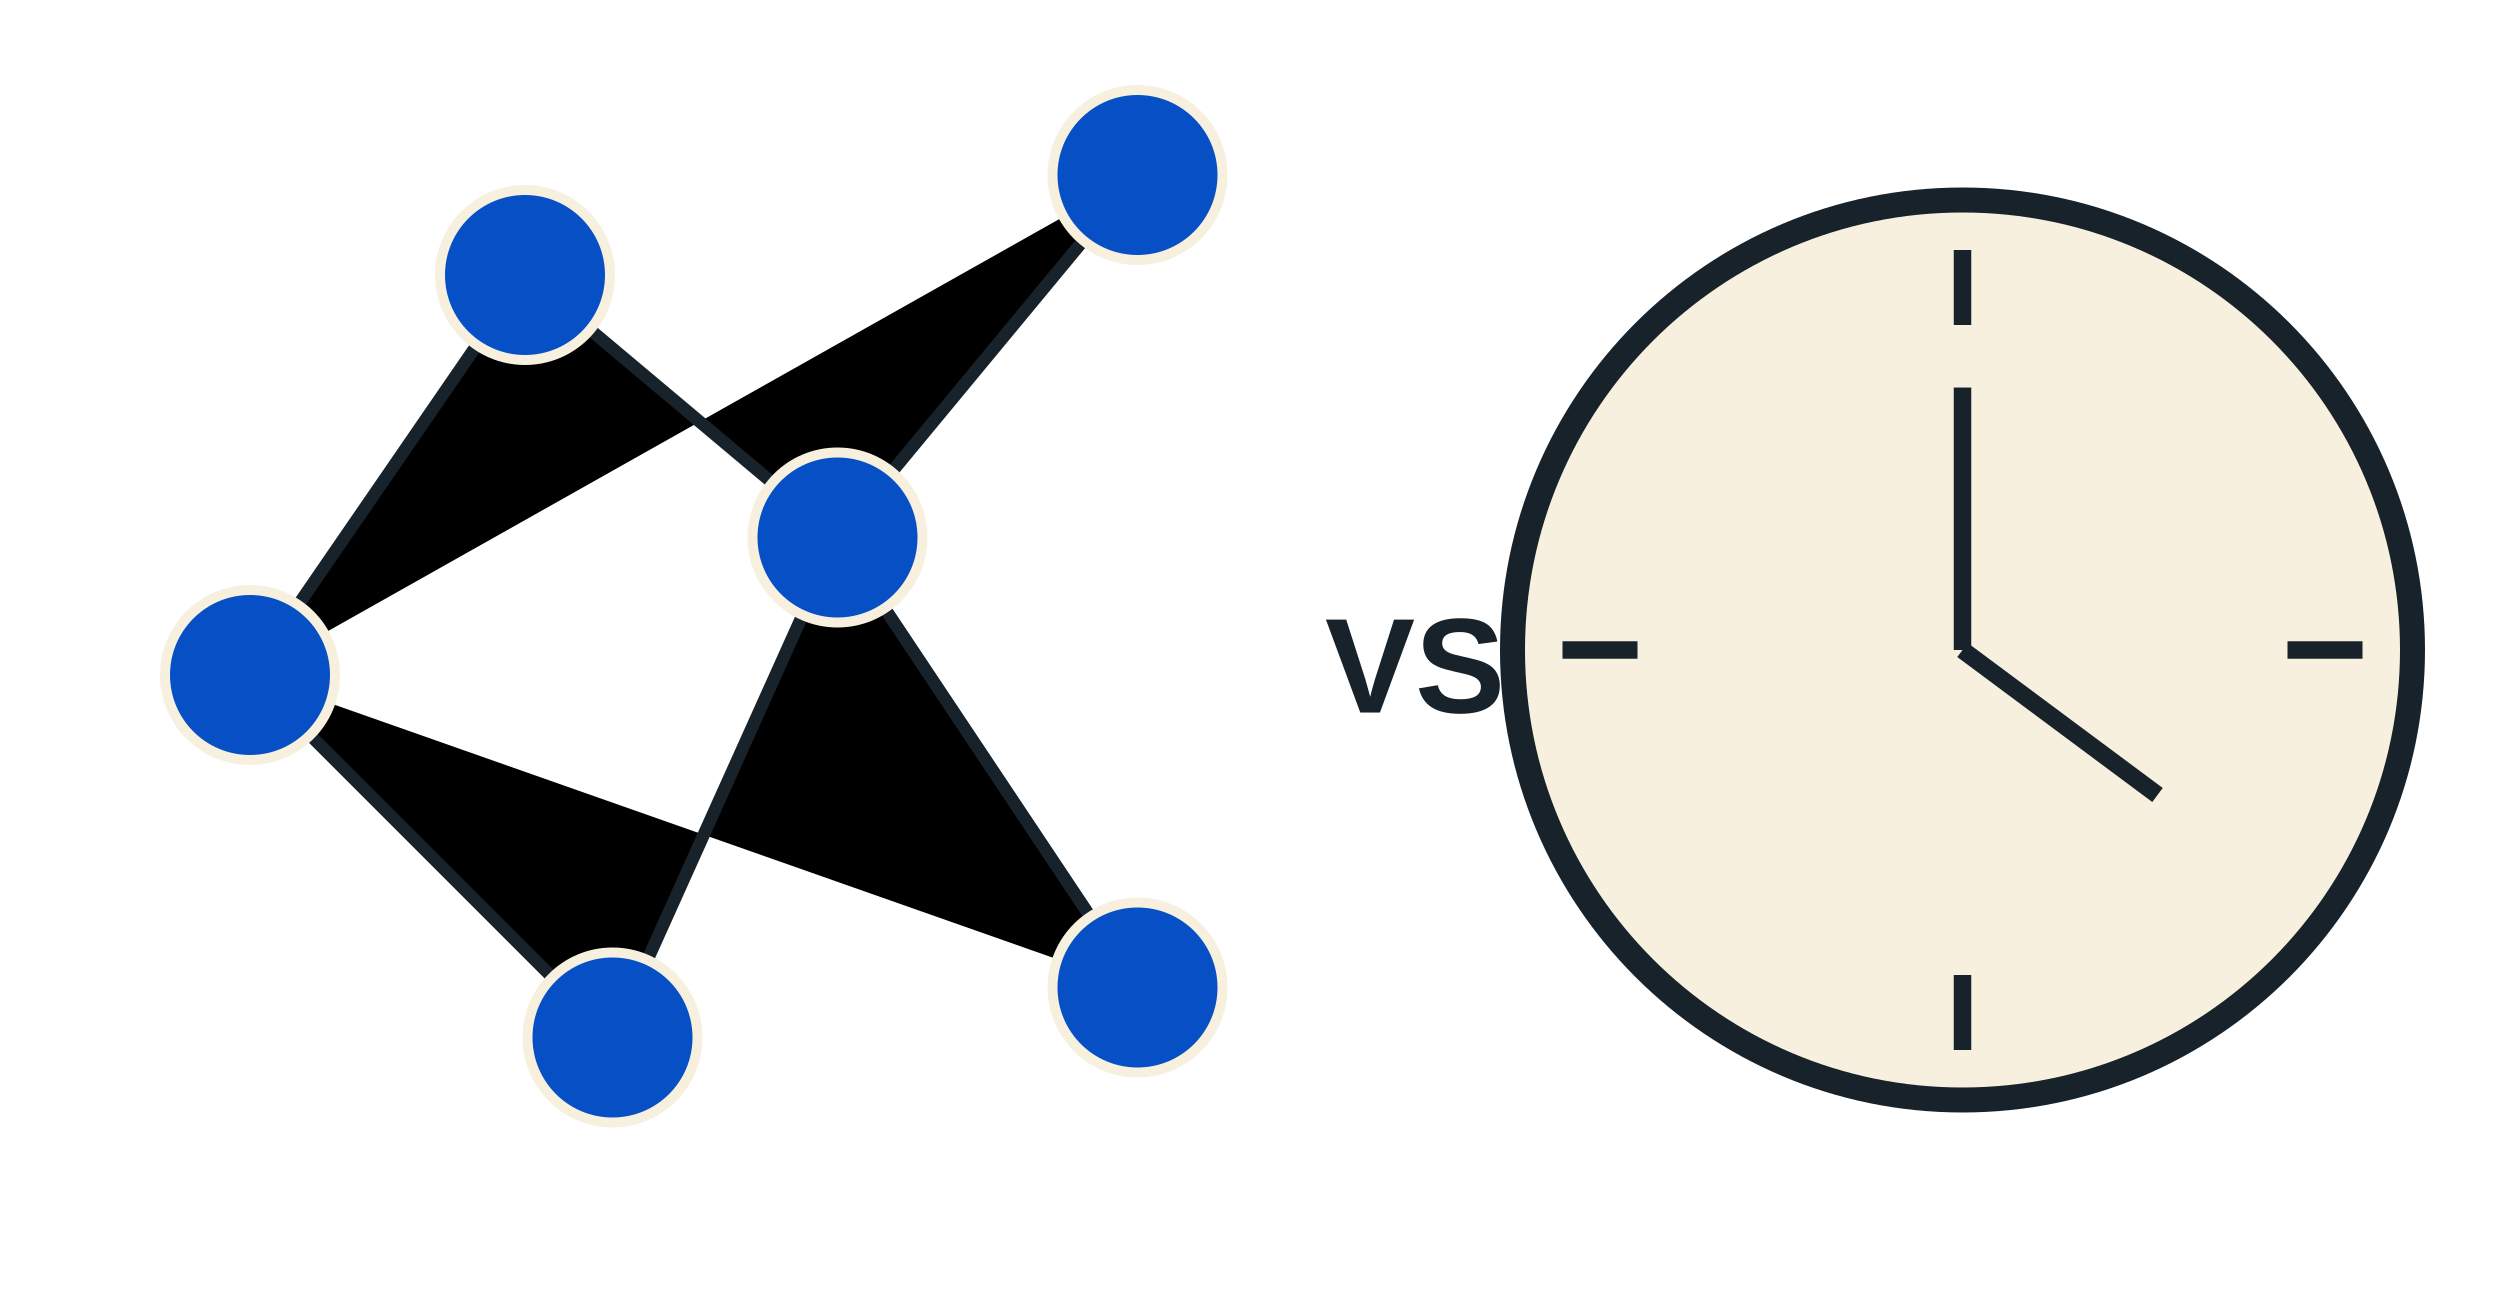
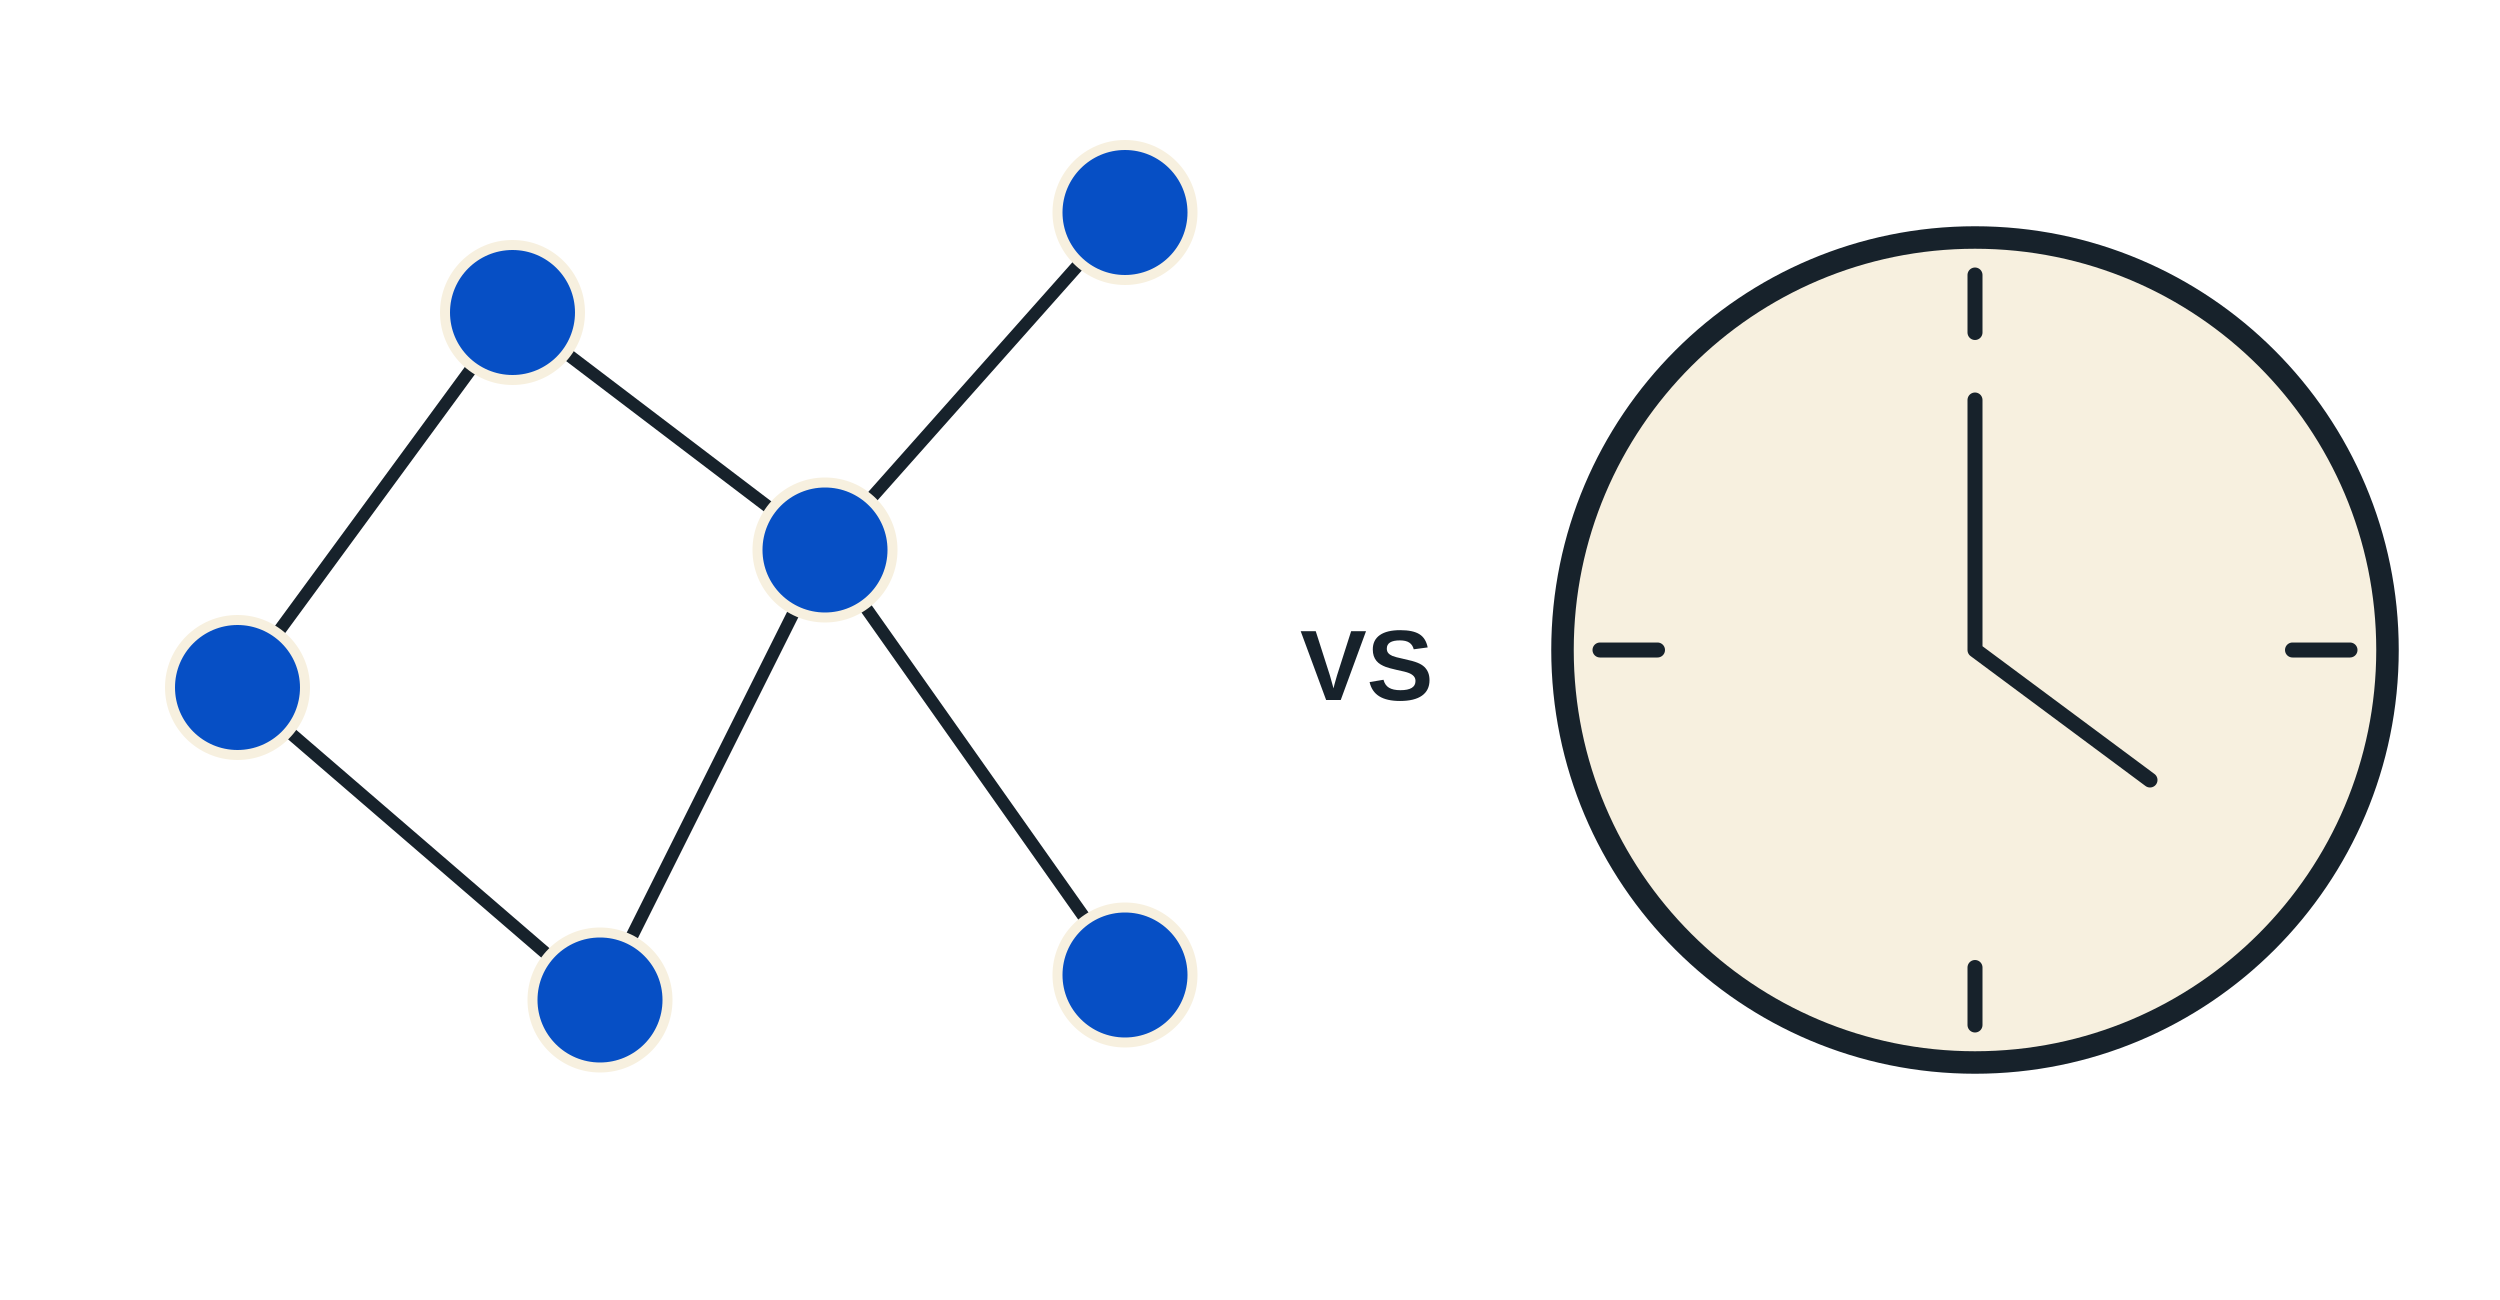
<svg xmlns="http://www.w3.org/2000/svg" viewBox="0 0 1000 520">
-   <g stroke="#17222b" stroke-width="5">
-     <path d="M100 270 210 110l125 105 120-145M100 270l145 145 90-200 120 180M210 110l125 105M245 415l90-200" />
+   <g stroke="#17222b" stroke-width="5" fill="none">
+     <path d="M95 275 205 125l125 95 120-135M95 275l145 125 90-180 120 170M205 125l125 95M240 400l90-180" />
  </g>
  <g fill="#064fc5" stroke="#f7f0df" stroke-width="4">
-     <circle cx="100" cy="270" r="34" />
-     <circle cx="210" cy="110" r="34" />
-     <circle cx="335" cy="215" r="34" />
-     <circle cx="455" cy="70" r="34" />
-     <circle cx="245" cy="415" r="34" />
-     <circle cx="455" cy="395" r="34" />
+     <circle cx="95" cy="275" r="27" />
+     <circle cx="205" cy="125" r="27" />
+     <circle cx="330" cy="220" r="27" />
+     <circle cx="450" cy="85" r="27" />
+     <circle cx="240" cy="400" r="27" />
+     <circle cx="450" cy="390" r="27" />
  </g>
-   <text x="530" y="285" fill="#17222b" font-family="Arial" font-size="54" font-weight="700">VS</text>
-   <circle cx="785" cy="260" r="180" fill="#f7f0df" stroke="#17222b" stroke-width="10" />
-   <g stroke="#17222b" stroke-width="7">
-     <path d="M785 100v30M785 390v30M625 260h30M915 260h30M785 260V155M785 260l78 58" />
+   <text x="520" y="280" fill="#17222b" font-family="Arial" font-size="40" font-weight="700">VS</text>
+   <circle cx="790" cy="260" r="165" fill="#f7f0df" stroke="#17222b" stroke-width="9" />
+   <g stroke="#17222b" stroke-width="6" stroke-linecap="round">
+     <path d="M790 110v23M790 387v23M640 260h23M917 260h23M790 260V160M790 260l70 52" />
  </g>
</svg>
